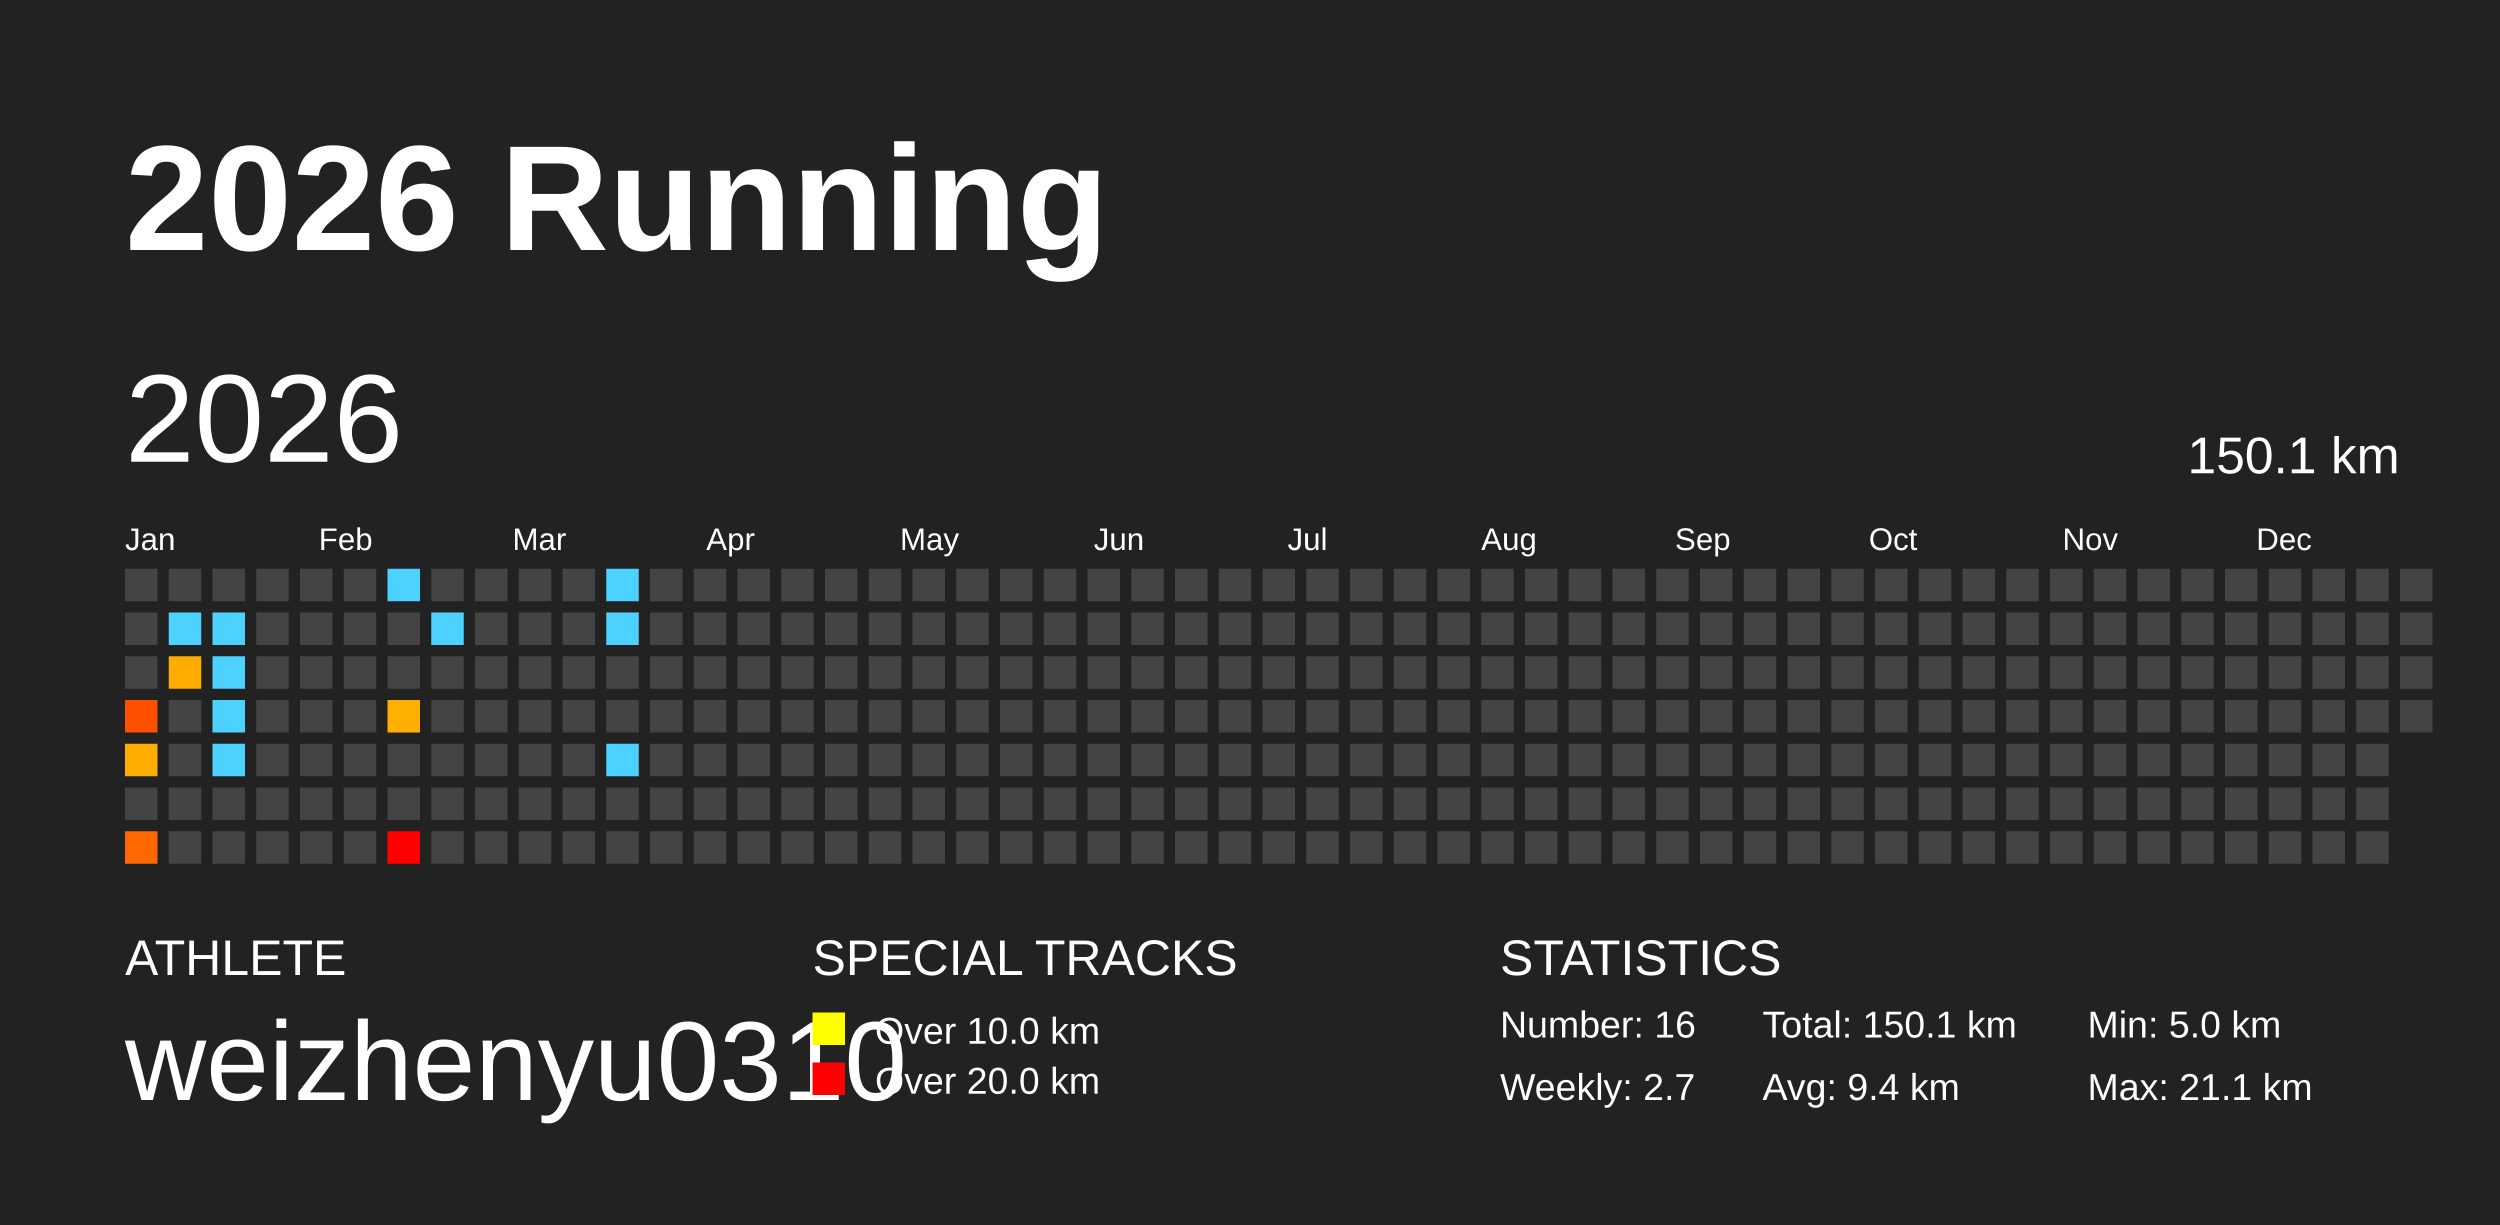
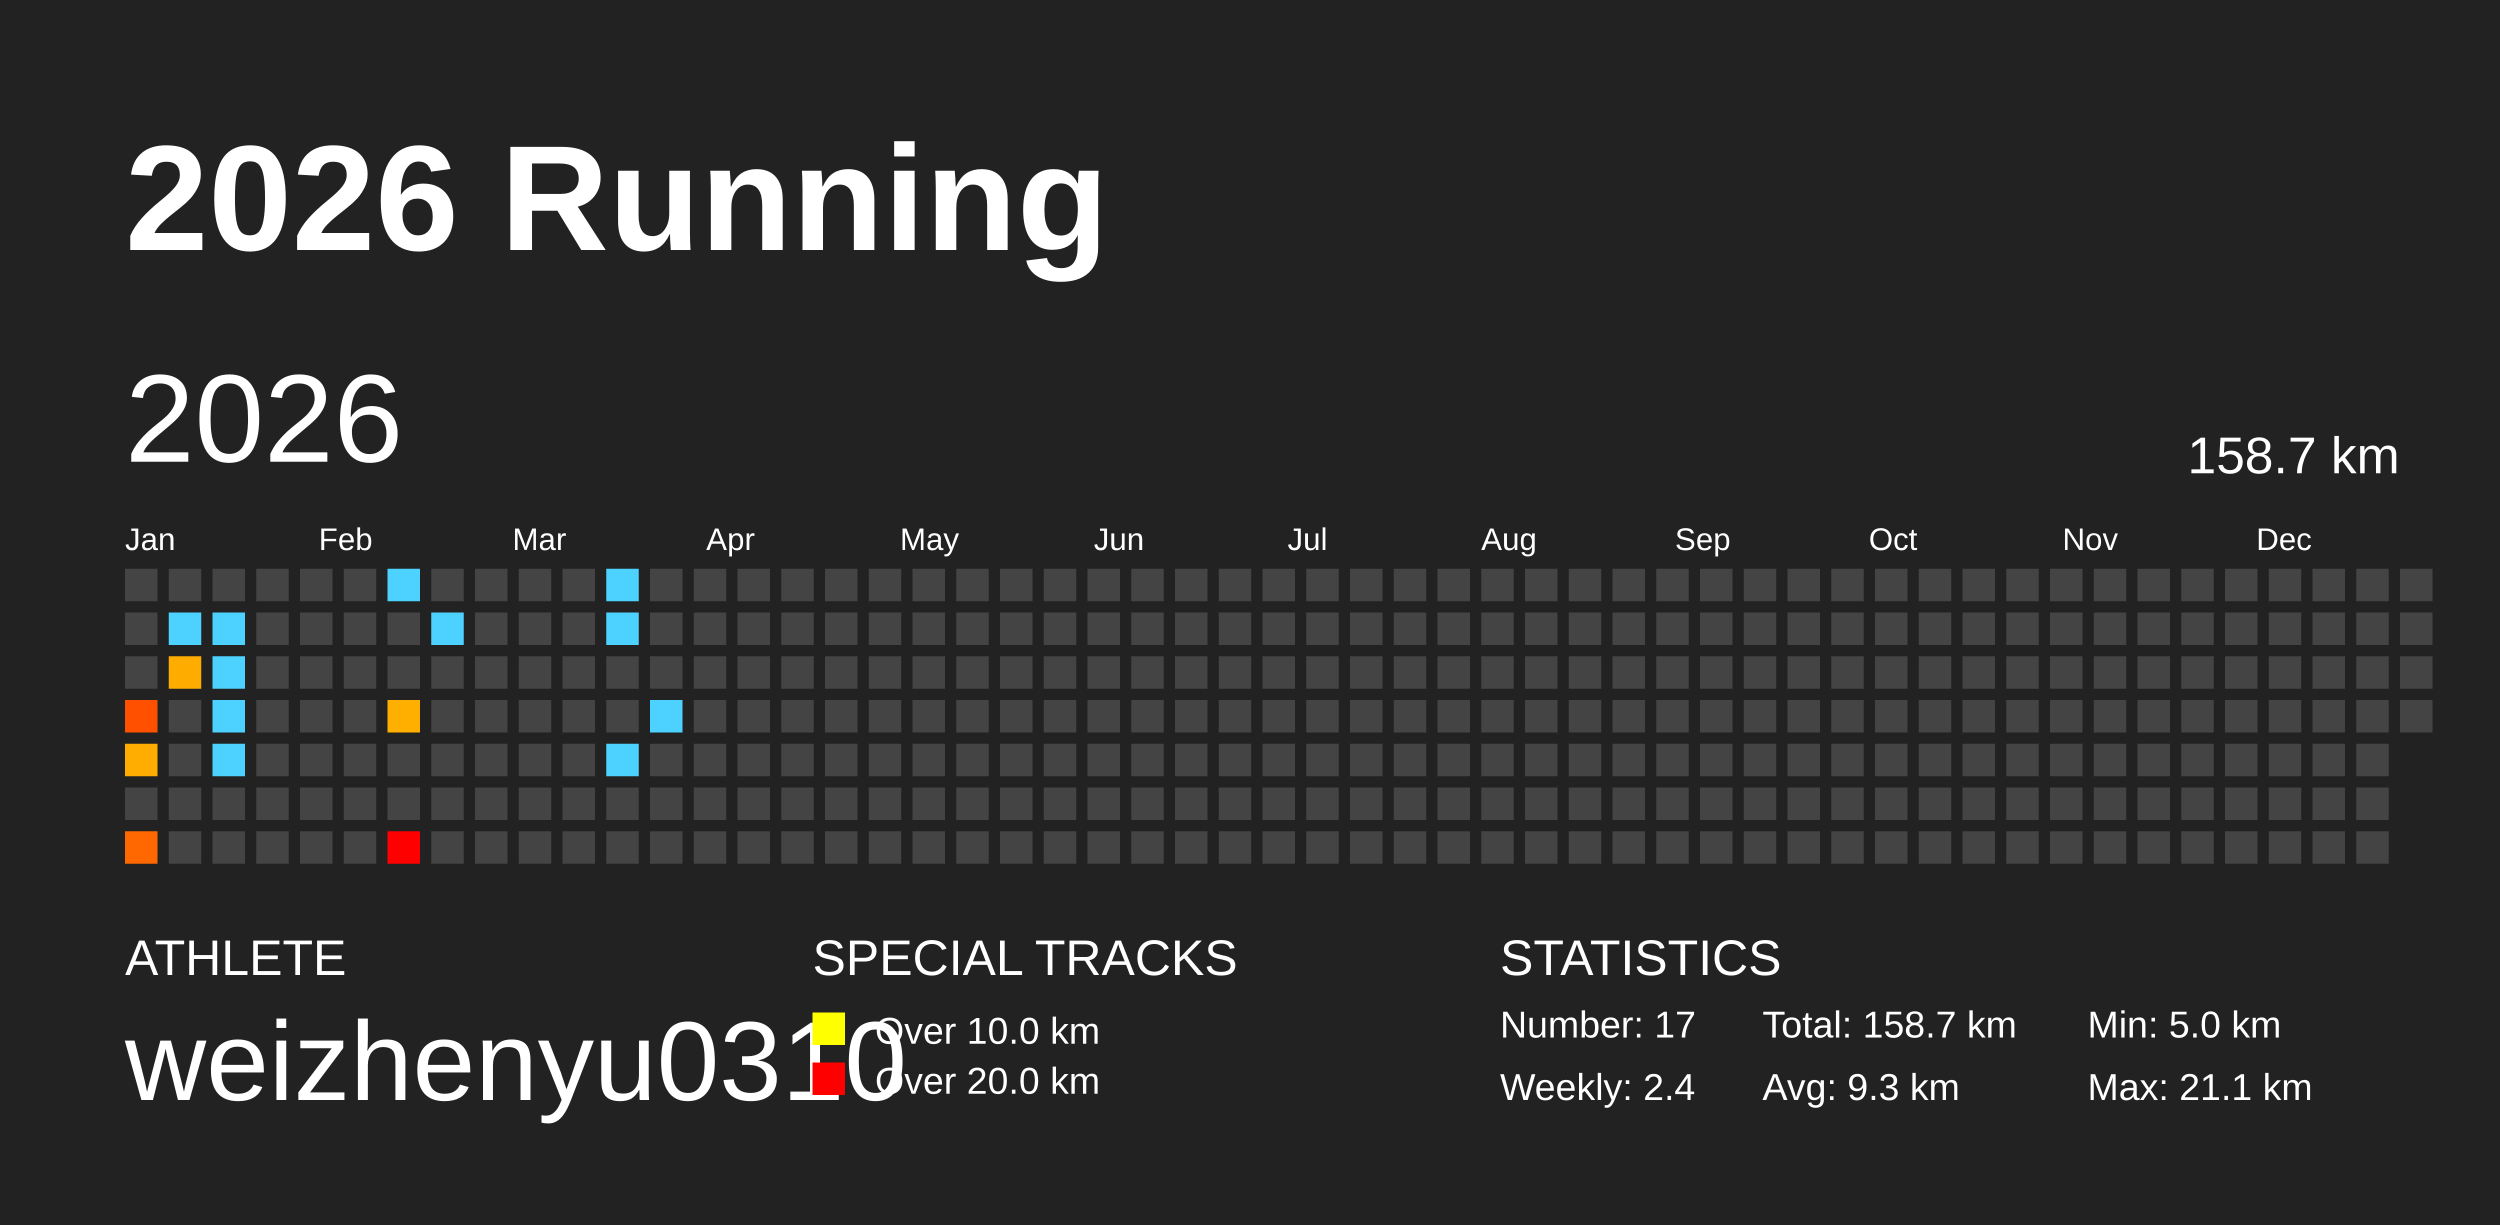
<svg xmlns="http://www.w3.org/2000/svg" baseProfile="full" height="98mm" version="1.1" viewBox="0,0,200,98" width="200mm">
  <defs />
  <rect fill="#222222" height="98" width="200" x="0" y="0" />
  <text fill="#FFFFFF" style="font-size:12px; font-family:Arial; font-weight:bold;" x="10" y="20">2026 Running</text>
  <text fill="#FFFFFF" style="font-size:4px; font-family:Arial" x="10" y="78">ATHLETE</text>
  <text fill="#FFFFFF" style="font-size:9px; font-family:Arial" x="10" y="88">weizhenyu0310</text>
  <text fill="#FFFFFF" style="font-size:4px; font-family:Arial" x="65" y="78">SPECIAL TRACKS</text>
  <rect fill="yellow" height="2.6" width="2.6" x="65" y="81" />
  <text fill="#FFFFFF" style="font-size:3px; font-family:Arial" x="70" y="83.5">Over 10.0 km</text>
  <rect fill="red" height="2.6" width="2.6" x="65" y="85" />
  <text fill="#FFFFFF" style="font-size:3px; font-family:Arial" x="70" y="87.5">Over 20.0 km</text>
  <text fill="#FFFFFF" style="font-size:4px; font-family:Arial" x="120" y="78">STATISTICS</text>
-   <text fill="#FFFFFF" style="font-size:3px; font-family:Arial" x="120" y="83">Number: 16</text>
-   <text fill="#FFFFFF" style="font-size:3px; font-family:Arial" x="120" y="88">Weekly: 2.7</text>
-   <text fill="#FFFFFF" style="font-size:3px; font-family:Arial" x="141" y="83">Total: 150.1 km</text>
-   <text fill="#FFFFFF" style="font-size:3px; font-family:Arial" x="141" y="88">Avg: 9.4 km</text>
+   <text fill="#FFFFFF" style="font-size:3px; font-family:Arial" x="120" y="83">Number: 17</text>
+   <text fill="#FFFFFF" style="font-size:3px; font-family:Arial" x="120" y="88">Weekly: 2.4</text>
+   <text fill="#FFFFFF" style="font-size:3px; font-family:Arial" x="141" y="83">Total: 158.7 km</text>
+   <text fill="#FFFFFF" style="font-size:3px; font-family:Arial" x="141" y="88">Avg: 9.3 km</text>
  <text fill="#FFFFFF" style="font-size:3px; font-family:Arial" x="167" y="83">Min: 5.0 km</text>
  <text fill="#FFFFFF" style="font-size:3px; font-family:Arial" x="167" y="88">Max: 21.1 km</text>
  <text dominant-baseline="hanging" fill="#FFFFFF" style="font-size:10.0px; font-family:Arial;" x="10" y="30">2026</text>
-   <text dominant-baseline="hanging" fill="#FFFFFF" style="font-size:4.125px; font-family:Arial;" x="175" y="35">150.1 km</text>
+   <text dominant-baseline="hanging" fill="#FFFFFF" style="font-size:4.125px; font-family:Arial;" x="175" y="35">158.7 km</text>
  <text fill="#FFFFFF" style="font-size:2.5px; font-family:Arial" x="10.0" y="44">Jan</text>
  <text fill="#FFFFFF" style="font-size:2.5px; font-family:Arial" x="25.5" y="44">Feb</text>
  <text fill="#FFFFFF" style="font-size:2.5px; font-family:Arial" x="41.0" y="44">Mar</text>
  <text fill="#FFFFFF" style="font-size:2.5px; font-family:Arial" x="56.5" y="44">Apr</text>
  <text fill="#FFFFFF" style="font-size:2.5px; font-family:Arial" x="72.0" y="44">May</text>
  <text fill="#FFFFFF" style="font-size:2.5px; font-family:Arial" x="87.5" y="44">Jun</text>
  <text fill="#FFFFFF" style="font-size:2.5px; font-family:Arial" x="103.0" y="44">Jul</text>
  <text fill="#FFFFFF" style="font-size:2.5px; font-family:Arial" x="118.5" y="44">Aug</text>
  <text fill="#FFFFFF" style="font-size:2.5px; font-family:Arial" x="134.0" y="44">Sep</text>
  <text fill="#FFFFFF" style="font-size:2.5px; font-family:Arial" x="149.5" y="44">Oct</text>
  <text fill="#FFFFFF" style="font-size:2.5px; font-family:Arial" x="165.0" y="44">Nov</text>
  <text fill="#FFFFFF" style="font-size:2.5px; font-family:Arial" x="180.5" y="44">Dec</text>
  <rect fill="#444444" height="2.6" width="2.6" x="10.0" y="45.5" />
  <rect fill="#444444" height="2.6" width="2.6" x="10.0" y="49.0" />
  <rect fill="#444444" height="2.6" width="2.6" x="10.0" y="52.5" />
  <rect fill="#ff5000" height="2.6" width="2.6" x="10.0" y="56.0" />
  <rect fill="#ffad00" height="2.6" width="2.6" x="10.0" y="59.5" />
  <rect fill="#444444" height="2.6" width="2.6" x="10.0" y="63.0" />
  <rect fill="#ff6800" height="2.6" width="2.6" x="10.0" y="66.5" />
  <rect fill="#444444" height="2.6" width="2.6" x="13.5" y="45.5" />
  <rect fill="#4dd2ff" height="2.6" width="2.6" x="13.5" y="49.0" />
  <rect fill="#ffac00" height="2.6" width="2.6" x="13.5" y="52.5" />
  <rect fill="#444444" height="2.6" width="2.6" x="13.5" y="56.0" />
  <rect fill="#444444" height="2.6" width="2.6" x="13.5" y="59.5" />
  <rect fill="#444444" height="2.6" width="2.6" x="13.5" y="63.0" />
  <rect fill="#444444" height="2.6" width="2.6" x="13.5" y="66.5" />
  <rect fill="#444444" height="2.6" width="2.6" x="17.0" y="45.5" />
  <rect fill="#4dd2ff" height="2.6" width="2.6" x="17.0" y="49.0" />
  <rect fill="#4dd2ff" height="2.6" width="2.6" x="17.0" y="52.5" />
  <rect fill="#4dd2ff" height="2.6" width="2.6" x="17.0" y="56.0" />
  <rect fill="#4dd2ff" height="2.6" width="2.6" x="17.0" y="59.5" />
  <rect fill="#444444" height="2.6" width="2.6" x="17.0" y="63.0" />
  <rect fill="#444444" height="2.6" width="2.6" x="17.0" y="66.5" />
  <rect fill="#444444" height="2.6" width="2.6" x="20.5" y="45.5" />
  <rect fill="#444444" height="2.6" width="2.6" x="20.5" y="49.0" />
  <rect fill="#444444" height="2.6" width="2.6" x="20.5" y="52.5" />
  <rect fill="#444444" height="2.6" width="2.6" x="20.5" y="56.0" />
  <rect fill="#444444" height="2.6" width="2.6" x="20.5" y="59.5" />
  <rect fill="#444444" height="2.6" width="2.6" x="20.5" y="63.0" />
  <rect fill="#444444" height="2.6" width="2.6" x="20.5" y="66.5" />
  <rect fill="#444444" height="2.6" width="2.6" x="24.0" y="45.5" />
  <rect fill="#444444" height="2.6" width="2.6" x="24.0" y="49.0" />
  <rect fill="#444444" height="2.6" width="2.6" x="24.0" y="52.5" />
  <rect fill="#444444" height="2.6" width="2.6" x="24.0" y="56.0" />
  <rect fill="#444444" height="2.6" width="2.6" x="24.0" y="59.5" />
  <rect fill="#444444" height="2.6" width="2.6" x="24.0" y="63.0" />
  <rect fill="#444444" height="2.6" width="2.6" x="24.0" y="66.5" />
  <rect fill="#444444" height="2.6" width="2.6" x="27.5" y="45.5" />
  <rect fill="#444444" height="2.6" width="2.6" x="27.5" y="49.0" />
  <rect fill="#444444" height="2.6" width="2.6" x="27.5" y="52.5" />
  <rect fill="#444444" height="2.6" width="2.6" x="27.5" y="56.0" />
  <rect fill="#444444" height="2.6" width="2.6" x="27.5" y="59.5" />
  <rect fill="#444444" height="2.6" width="2.6" x="27.5" y="63.0" />
  <rect fill="#444444" height="2.6" width="2.6" x="27.5" y="66.5" />
  <rect fill="#4dd2ff" height="2.6" width="2.6" x="31.0" y="45.5" />
  <rect fill="#444444" height="2.6" width="2.6" x="31.0" y="49.0" />
  <rect fill="#444444" height="2.6" width="2.6" x="31.0" y="52.5" />
  <rect fill="#ffaf00" height="2.6" width="2.6" x="31.0" y="56.0" />
  <rect fill="#444444" height="2.6" width="2.6" x="31.0" y="59.5" />
  <rect fill="#444444" height="2.6" width="2.6" x="31.0" y="63.0" />
  <rect fill="red" height="2.6" width="2.6" x="31.0" y="66.5" />
  <rect fill="#444444" height="2.6" width="2.6" x="34.5" y="45.5" />
  <rect fill="#4dd2ff" height="2.6" width="2.6" x="34.5" y="49.0" />
  <rect fill="#444444" height="2.6" width="2.6" x="34.5" y="52.5" />
  <rect fill="#444444" height="2.6" width="2.6" x="34.5" y="56.0" />
  <rect fill="#444444" height="2.6" width="2.6" x="34.5" y="59.5" />
  <rect fill="#444444" height="2.6" width="2.6" x="34.5" y="63.0" />
  <rect fill="#444444" height="2.6" width="2.6" x="34.5" y="66.5" />
  <rect fill="#444444" height="2.6" width="2.6" x="38.0" y="45.5" />
  <rect fill="#444444" height="2.6" width="2.6" x="38.0" y="49.0" />
  <rect fill="#444444" height="2.6" width="2.6" x="38.0" y="52.5" />
  <rect fill="#444444" height="2.6" width="2.6" x="38.0" y="56.0" />
  <rect fill="#444444" height="2.6" width="2.6" x="38.0" y="59.5" />
  <rect fill="#444444" height="2.6" width="2.6" x="38.0" y="63.0" />
  <rect fill="#444444" height="2.6" width="2.6" x="38.0" y="66.5" />
  <rect fill="#444444" height="2.6" width="2.6" x="41.5" y="45.5" />
  <rect fill="#444444" height="2.6" width="2.6" x="41.5" y="49.0" />
  <rect fill="#444444" height="2.6" width="2.6" x="41.5" y="52.5" />
  <rect fill="#444444" height="2.6" width="2.6" x="41.5" y="56.0" />
  <rect fill="#444444" height="2.6" width="2.6" x="41.5" y="59.5" />
  <rect fill="#444444" height="2.6" width="2.6" x="41.5" y="63.0" />
  <rect fill="#444444" height="2.6" width="2.6" x="41.5" y="66.5" />
  <rect fill="#444444" height="2.6" width="2.6" x="45.0" y="45.5" />
  <rect fill="#444444" height="2.6" width="2.6" x="45.0" y="49.0" />
  <rect fill="#444444" height="2.6" width="2.6" x="45.0" y="52.5" />
  <rect fill="#444444" height="2.6" width="2.6" x="45.0" y="56.0" />
  <rect fill="#444444" height="2.6" width="2.6" x="45.0" y="59.5" />
  <rect fill="#444444" height="2.6" width="2.6" x="45.0" y="63.0" />
  <rect fill="#444444" height="2.6" width="2.6" x="45.0" y="66.5" />
  <rect fill="#4dd2ff" height="2.6" width="2.6" x="48.5" y="45.5" />
  <rect fill="#4dd2ff" height="2.6" width="2.6" x="48.5" y="49.0" />
  <rect fill="#444444" height="2.6" width="2.6" x="48.5" y="52.5" />
  <rect fill="#444444" height="2.6" width="2.6" x="48.5" y="56.0" />
  <rect fill="#4dd2ff" height="2.6" width="2.6" x="48.5" y="59.5" />
  <rect fill="#444444" height="2.6" width="2.6" x="48.5" y="63.0" />
  <rect fill="#444444" height="2.6" width="2.6" x="48.5" y="66.5" />
  <rect fill="#444444" height="2.6" width="2.6" x="52.0" y="45.5" />
  <rect fill="#444444" height="2.6" width="2.6" x="52.0" y="49.0" />
  <rect fill="#444444" height="2.6" width="2.6" x="52.0" y="52.5" />
-   <rect fill="#444444" height="2.6" width="2.6" x="52.0" y="56.0" />
+   <rect fill="#4dd2ff" height="2.6" width="2.6" x="52.0" y="56.0" />
  <rect fill="#444444" height="2.6" width="2.6" x="52.0" y="59.5" />
  <rect fill="#444444" height="2.6" width="2.6" x="52.0" y="63.0" />
  <rect fill="#444444" height="2.6" width="2.6" x="52.0" y="66.5" />
  <rect fill="#444444" height="2.6" width="2.6" x="55.5" y="45.5" />
  <rect fill="#444444" height="2.6" width="2.6" x="55.5" y="49.0" />
  <rect fill="#444444" height="2.6" width="2.6" x="55.5" y="52.5" />
  <rect fill="#444444" height="2.6" width="2.6" x="55.5" y="56.0" />
  <rect fill="#444444" height="2.6" width="2.6" x="55.5" y="59.5" />
  <rect fill="#444444" height="2.6" width="2.6" x="55.5" y="63.0" />
  <rect fill="#444444" height="2.6" width="2.6" x="55.5" y="66.5" />
  <rect fill="#444444" height="2.6" width="2.6" x="59.0" y="45.5" />
  <rect fill="#444444" height="2.6" width="2.6" x="59.0" y="49.0" />
  <rect fill="#444444" height="2.6" width="2.6" x="59.0" y="52.5" />
  <rect fill="#444444" height="2.6" width="2.6" x="59.0" y="56.0" />
  <rect fill="#444444" height="2.6" width="2.6" x="59.0" y="59.5" />
  <rect fill="#444444" height="2.6" width="2.6" x="59.0" y="63.0" />
  <rect fill="#444444" height="2.6" width="2.6" x="59.0" y="66.5" />
  <rect fill="#444444" height="2.6" width="2.6" x="62.5" y="45.5" />
  <rect fill="#444444" height="2.6" width="2.6" x="62.5" y="49.0" />
  <rect fill="#444444" height="2.6" width="2.6" x="62.5" y="52.5" />
  <rect fill="#444444" height="2.6" width="2.6" x="62.5" y="56.0" />
  <rect fill="#444444" height="2.6" width="2.6" x="62.5" y="59.5" />
  <rect fill="#444444" height="2.6" width="2.6" x="62.5" y="63.0" />
  <rect fill="#444444" height="2.6" width="2.6" x="62.5" y="66.5" />
  <rect fill="#444444" height="2.6" width="2.6" x="66.0" y="45.5" />
  <rect fill="#444444" height="2.6" width="2.6" x="66.0" y="49.0" />
  <rect fill="#444444" height="2.6" width="2.6" x="66.0" y="52.5" />
  <rect fill="#444444" height="2.6" width="2.6" x="66.0" y="56.0" />
  <rect fill="#444444" height="2.6" width="2.6" x="66.0" y="59.5" />
  <rect fill="#444444" height="2.6" width="2.6" x="66.0" y="63.0" />
  <rect fill="#444444" height="2.6" width="2.6" x="66.0" y="66.5" />
  <rect fill="#444444" height="2.6" width="2.6" x="69.5" y="45.5" />
  <rect fill="#444444" height="2.6" width="2.6" x="69.5" y="49.0" />
  <rect fill="#444444" height="2.6" width="2.6" x="69.5" y="52.5" />
  <rect fill="#444444" height="2.6" width="2.6" x="69.5" y="56.0" />
  <rect fill="#444444" height="2.6" width="2.6" x="69.5" y="59.5" />
  <rect fill="#444444" height="2.6" width="2.6" x="69.5" y="63.0" />
  <rect fill="#444444" height="2.6" width="2.6" x="69.5" y="66.5" />
  <rect fill="#444444" height="2.6" width="2.6" x="73.0" y="45.5" />
  <rect fill="#444444" height="2.6" width="2.6" x="73.0" y="49.0" />
  <rect fill="#444444" height="2.6" width="2.6" x="73.0" y="52.5" />
  <rect fill="#444444" height="2.6" width="2.6" x="73.0" y="56.0" />
  <rect fill="#444444" height="2.6" width="2.6" x="73.0" y="59.5" />
  <rect fill="#444444" height="2.6" width="2.6" x="73.0" y="63.0" />
  <rect fill="#444444" height="2.6" width="2.6" x="73.0" y="66.5" />
  <rect fill="#444444" height="2.6" width="2.6" x="76.5" y="45.5" />
  <rect fill="#444444" height="2.6" width="2.6" x="76.5" y="49.0" />
  <rect fill="#444444" height="2.6" width="2.6" x="76.5" y="52.5" />
  <rect fill="#444444" height="2.6" width="2.6" x="76.5" y="56.0" />
  <rect fill="#444444" height="2.6" width="2.6" x="76.5" y="59.5" />
  <rect fill="#444444" height="2.6" width="2.6" x="76.5" y="63.0" />
  <rect fill="#444444" height="2.6" width="2.6" x="76.5" y="66.5" />
  <rect fill="#444444" height="2.6" width="2.6" x="80.0" y="45.5" />
  <rect fill="#444444" height="2.6" width="2.6" x="80.0" y="49.0" />
  <rect fill="#444444" height="2.6" width="2.6" x="80.0" y="52.5" />
  <rect fill="#444444" height="2.6" width="2.6" x="80.0" y="56.0" />
  <rect fill="#444444" height="2.6" width="2.6" x="80.0" y="59.5" />
  <rect fill="#444444" height="2.6" width="2.6" x="80.0" y="63.0" />
  <rect fill="#444444" height="2.6" width="2.6" x="80.0" y="66.5" />
  <rect fill="#444444" height="2.6" width="2.6" x="83.5" y="45.5" />
  <rect fill="#444444" height="2.6" width="2.6" x="83.5" y="49.0" />
  <rect fill="#444444" height="2.6" width="2.6" x="83.5" y="52.5" />
  <rect fill="#444444" height="2.6" width="2.6" x="83.5" y="56.0" />
  <rect fill="#444444" height="2.6" width="2.6" x="83.5" y="59.5" />
  <rect fill="#444444" height="2.6" width="2.6" x="83.5" y="63.0" />
  <rect fill="#444444" height="2.6" width="2.6" x="83.5" y="66.5" />
  <rect fill="#444444" height="2.6" width="2.6" x="87.0" y="45.5" />
  <rect fill="#444444" height="2.6" width="2.6" x="87.0" y="49.0" />
  <rect fill="#444444" height="2.6" width="2.6" x="87.0" y="52.5" />
  <rect fill="#444444" height="2.6" width="2.6" x="87.0" y="56.0" />
  <rect fill="#444444" height="2.6" width="2.6" x="87.0" y="59.5" />
  <rect fill="#444444" height="2.6" width="2.6" x="87.0" y="63.0" />
  <rect fill="#444444" height="2.6" width="2.6" x="87.0" y="66.5" />
  <rect fill="#444444" height="2.6" width="2.6" x="90.5" y="45.5" />
  <rect fill="#444444" height="2.6" width="2.6" x="90.5" y="49.0" />
  <rect fill="#444444" height="2.6" width="2.6" x="90.5" y="52.5" />
  <rect fill="#444444" height="2.6" width="2.6" x="90.5" y="56.0" />
  <rect fill="#444444" height="2.6" width="2.6" x="90.5" y="59.5" />
  <rect fill="#444444" height="2.6" width="2.6" x="90.5" y="63.0" />
  <rect fill="#444444" height="2.6" width="2.6" x="90.5" y="66.5" />
  <rect fill="#444444" height="2.6" width="2.6" x="94.0" y="45.5" />
  <rect fill="#444444" height="2.6" width="2.6" x="94.0" y="49.0" />
  <rect fill="#444444" height="2.6" width="2.6" x="94.0" y="52.5" />
  <rect fill="#444444" height="2.6" width="2.6" x="94.0" y="56.0" />
  <rect fill="#444444" height="2.6" width="2.6" x="94.0" y="59.5" />
  <rect fill="#444444" height="2.6" width="2.6" x="94.0" y="63.0" />
  <rect fill="#444444" height="2.6" width="2.6" x="94.0" y="66.5" />
  <rect fill="#444444" height="2.6" width="2.6" x="97.5" y="45.5" />
  <rect fill="#444444" height="2.6" width="2.6" x="97.5" y="49.0" />
  <rect fill="#444444" height="2.6" width="2.6" x="97.5" y="52.5" />
  <rect fill="#444444" height="2.6" width="2.6" x="97.5" y="56.0" />
  <rect fill="#444444" height="2.6" width="2.6" x="97.5" y="59.5" />
  <rect fill="#444444" height="2.6" width="2.6" x="97.5" y="63.0" />
  <rect fill="#444444" height="2.6" width="2.6" x="97.5" y="66.5" />
  <rect fill="#444444" height="2.6" width="2.6" x="101.0" y="45.5" />
  <rect fill="#444444" height="2.6" width="2.6" x="101.0" y="49.0" />
  <rect fill="#444444" height="2.6" width="2.6" x="101.0" y="52.5" />
  <rect fill="#444444" height="2.6" width="2.6" x="101.0" y="56.0" />
  <rect fill="#444444" height="2.6" width="2.6" x="101.0" y="59.5" />
  <rect fill="#444444" height="2.6" width="2.6" x="101.0" y="63.0" />
  <rect fill="#444444" height="2.6" width="2.6" x="101.0" y="66.5" />
  <rect fill="#444444" height="2.6" width="2.6" x="104.5" y="45.5" />
  <rect fill="#444444" height="2.6" width="2.6" x="104.5" y="49.0" />
  <rect fill="#444444" height="2.6" width="2.6" x="104.5" y="52.5" />
  <rect fill="#444444" height="2.6" width="2.6" x="104.5" y="56.0" />
  <rect fill="#444444" height="2.6" width="2.6" x="104.5" y="59.5" />
  <rect fill="#444444" height="2.6" width="2.6" x="104.5" y="63.0" />
  <rect fill="#444444" height="2.6" width="2.6" x="104.5" y="66.5" />
  <rect fill="#444444" height="2.6" width="2.6" x="108.0" y="45.5" />
  <rect fill="#444444" height="2.6" width="2.6" x="108.0" y="49.0" />
  <rect fill="#444444" height="2.6" width="2.6" x="108.0" y="52.5" />
  <rect fill="#444444" height="2.6" width="2.6" x="108.0" y="56.0" />
  <rect fill="#444444" height="2.6" width="2.6" x="108.0" y="59.5" />
  <rect fill="#444444" height="2.6" width="2.6" x="108.0" y="63.0" />
  <rect fill="#444444" height="2.6" width="2.6" x="108.0" y="66.5" />
  <rect fill="#444444" height="2.6" width="2.6" x="111.5" y="45.5" />
  <rect fill="#444444" height="2.6" width="2.6" x="111.5" y="49.0" />
  <rect fill="#444444" height="2.6" width="2.6" x="111.5" y="52.5" />
  <rect fill="#444444" height="2.6" width="2.6" x="111.5" y="56.0" />
  <rect fill="#444444" height="2.6" width="2.6" x="111.5" y="59.5" />
  <rect fill="#444444" height="2.6" width="2.6" x="111.5" y="63.0" />
  <rect fill="#444444" height="2.6" width="2.6" x="111.5" y="66.5" />
  <rect fill="#444444" height="2.6" width="2.6" x="115.0" y="45.5" />
  <rect fill="#444444" height="2.6" width="2.6" x="115.0" y="49.0" />
  <rect fill="#444444" height="2.6" width="2.6" x="115.0" y="52.5" />
  <rect fill="#444444" height="2.6" width="2.6" x="115.0" y="56.0" />
  <rect fill="#444444" height="2.6" width="2.6" x="115.0" y="59.5" />
  <rect fill="#444444" height="2.6" width="2.6" x="115.0" y="63.0" />
  <rect fill="#444444" height="2.6" width="2.6" x="115.0" y="66.5" />
  <rect fill="#444444" height="2.6" width="2.6" x="118.5" y="45.5" />
  <rect fill="#444444" height="2.6" width="2.6" x="118.5" y="49.0" />
  <rect fill="#444444" height="2.6" width="2.6" x="118.5" y="52.5" />
  <rect fill="#444444" height="2.6" width="2.6" x="118.5" y="56.0" />
  <rect fill="#444444" height="2.6" width="2.6" x="118.5" y="59.5" />
  <rect fill="#444444" height="2.6" width="2.6" x="118.5" y="63.0" />
  <rect fill="#444444" height="2.6" width="2.6" x="118.5" y="66.5" />
  <rect fill="#444444" height="2.6" width="2.6" x="122.0" y="45.5" />
  <rect fill="#444444" height="2.6" width="2.6" x="122.0" y="49.0" />
  <rect fill="#444444" height="2.6" width="2.6" x="122.0" y="52.5" />
  <rect fill="#444444" height="2.6" width="2.6" x="122.0" y="56.0" />
  <rect fill="#444444" height="2.6" width="2.6" x="122.0" y="59.5" />
  <rect fill="#444444" height="2.6" width="2.6" x="122.0" y="63.0" />
  <rect fill="#444444" height="2.6" width="2.6" x="122.0" y="66.5" />
  <rect fill="#444444" height="2.6" width="2.6" x="125.5" y="45.5" />
  <rect fill="#444444" height="2.6" width="2.6" x="125.5" y="49.0" />
  <rect fill="#444444" height="2.6" width="2.6" x="125.5" y="52.5" />
  <rect fill="#444444" height="2.6" width="2.6" x="125.5" y="56.0" />
  <rect fill="#444444" height="2.6" width="2.6" x="125.5" y="59.5" />
  <rect fill="#444444" height="2.6" width="2.6" x="125.5" y="63.0" />
  <rect fill="#444444" height="2.6" width="2.6" x="125.5" y="66.5" />
  <rect fill="#444444" height="2.6" width="2.6" x="129.0" y="45.5" />
  <rect fill="#444444" height="2.6" width="2.6" x="129.0" y="49.0" />
  <rect fill="#444444" height="2.6" width="2.6" x="129.0" y="52.5" />
  <rect fill="#444444" height="2.6" width="2.6" x="129.0" y="56.0" />
  <rect fill="#444444" height="2.6" width="2.6" x="129.0" y="59.5" />
  <rect fill="#444444" height="2.6" width="2.6" x="129.0" y="63.0" />
  <rect fill="#444444" height="2.6" width="2.6" x="129.0" y="66.5" />
  <rect fill="#444444" height="2.6" width="2.6" x="132.5" y="45.5" />
  <rect fill="#444444" height="2.6" width="2.6" x="132.5" y="49.0" />
  <rect fill="#444444" height="2.6" width="2.6" x="132.5" y="52.5" />
  <rect fill="#444444" height="2.6" width="2.6" x="132.5" y="56.0" />
  <rect fill="#444444" height="2.6" width="2.6" x="132.5" y="59.5" />
  <rect fill="#444444" height="2.6" width="2.6" x="132.5" y="63.0" />
  <rect fill="#444444" height="2.6" width="2.6" x="132.5" y="66.5" />
  <rect fill="#444444" height="2.6" width="2.6" x="136.0" y="45.5" />
  <rect fill="#444444" height="2.6" width="2.6" x="136.0" y="49.0" />
  <rect fill="#444444" height="2.6" width="2.6" x="136.0" y="52.5" />
  <rect fill="#444444" height="2.6" width="2.6" x="136.0" y="56.0" />
  <rect fill="#444444" height="2.6" width="2.6" x="136.0" y="59.5" />
  <rect fill="#444444" height="2.6" width="2.6" x="136.0" y="63.0" />
  <rect fill="#444444" height="2.6" width="2.6" x="136.0" y="66.5" />
  <rect fill="#444444" height="2.6" width="2.6" x="139.5" y="45.5" />
  <rect fill="#444444" height="2.6" width="2.6" x="139.5" y="49.0" />
  <rect fill="#444444" height="2.6" width="2.6" x="139.5" y="52.5" />
  <rect fill="#444444" height="2.6" width="2.6" x="139.5" y="56.0" />
  <rect fill="#444444" height="2.6" width="2.6" x="139.5" y="59.5" />
  <rect fill="#444444" height="2.6" width="2.6" x="139.5" y="63.0" />
  <rect fill="#444444" height="2.6" width="2.6" x="139.5" y="66.5" />
  <rect fill="#444444" height="2.6" width="2.6" x="143.0" y="45.5" />
  <rect fill="#444444" height="2.6" width="2.6" x="143.0" y="49.0" />
  <rect fill="#444444" height="2.6" width="2.6" x="143.0" y="52.5" />
  <rect fill="#444444" height="2.6" width="2.6" x="143.0" y="56.0" />
  <rect fill="#444444" height="2.6" width="2.6" x="143.0" y="59.5" />
  <rect fill="#444444" height="2.6" width="2.6" x="143.0" y="63.0" />
  <rect fill="#444444" height="2.6" width="2.6" x="143.0" y="66.5" />
  <rect fill="#444444" height="2.6" width="2.6" x="146.5" y="45.5" />
  <rect fill="#444444" height="2.6" width="2.6" x="146.5" y="49.0" />
  <rect fill="#444444" height="2.6" width="2.6" x="146.5" y="52.5" />
  <rect fill="#444444" height="2.6" width="2.6" x="146.5" y="56.0" />
  <rect fill="#444444" height="2.6" width="2.6" x="146.5" y="59.5" />
  <rect fill="#444444" height="2.6" width="2.6" x="146.5" y="63.0" />
  <rect fill="#444444" height="2.6" width="2.6" x="146.5" y="66.5" />
  <rect fill="#444444" height="2.6" width="2.6" x="150.0" y="45.5" />
  <rect fill="#444444" height="2.6" width="2.6" x="150.0" y="49.0" />
  <rect fill="#444444" height="2.6" width="2.6" x="150.0" y="52.5" />
  <rect fill="#444444" height="2.6" width="2.6" x="150.0" y="56.0" />
  <rect fill="#444444" height="2.6" width="2.6" x="150.0" y="59.5" />
  <rect fill="#444444" height="2.6" width="2.6" x="150.0" y="63.0" />
  <rect fill="#444444" height="2.6" width="2.6" x="150.0" y="66.5" />
  <rect fill="#444444" height="2.6" width="2.6" x="153.5" y="45.5" />
  <rect fill="#444444" height="2.6" width="2.6" x="153.5" y="49.0" />
  <rect fill="#444444" height="2.6" width="2.6" x="153.5" y="52.5" />
  <rect fill="#444444" height="2.6" width="2.6" x="153.5" y="56.0" />
  <rect fill="#444444" height="2.6" width="2.6" x="153.5" y="59.5" />
  <rect fill="#444444" height="2.6" width="2.6" x="153.5" y="63.0" />
  <rect fill="#444444" height="2.6" width="2.6" x="153.5" y="66.5" />
  <rect fill="#444444" height="2.6" width="2.6" x="157.0" y="45.5" />
  <rect fill="#444444" height="2.6" width="2.6" x="157.0" y="49.0" />
  <rect fill="#444444" height="2.6" width="2.6" x="157.0" y="52.5" />
  <rect fill="#444444" height="2.6" width="2.6" x="157.0" y="56.0" />
  <rect fill="#444444" height="2.6" width="2.6" x="157.0" y="59.5" />
  <rect fill="#444444" height="2.6" width="2.6" x="157.0" y="63.0" />
  <rect fill="#444444" height="2.6" width="2.6" x="157.0" y="66.5" />
  <rect fill="#444444" height="2.6" width="2.6" x="160.5" y="45.5" />
  <rect fill="#444444" height="2.6" width="2.6" x="160.5" y="49.0" />
  <rect fill="#444444" height="2.6" width="2.6" x="160.5" y="52.5" />
  <rect fill="#444444" height="2.6" width="2.6" x="160.5" y="56.0" />
  <rect fill="#444444" height="2.6" width="2.6" x="160.5" y="59.5" />
  <rect fill="#444444" height="2.6" width="2.6" x="160.5" y="63.0" />
  <rect fill="#444444" height="2.6" width="2.6" x="160.5" y="66.5" />
  <rect fill="#444444" height="2.6" width="2.6" x="164.0" y="45.5" />
  <rect fill="#444444" height="2.6" width="2.6" x="164.0" y="49.0" />
  <rect fill="#444444" height="2.6" width="2.6" x="164.0" y="52.5" />
  <rect fill="#444444" height="2.6" width="2.6" x="164.0" y="56.0" />
  <rect fill="#444444" height="2.6" width="2.6" x="164.0" y="59.5" />
  <rect fill="#444444" height="2.6" width="2.6" x="164.0" y="63.0" />
  <rect fill="#444444" height="2.6" width="2.6" x="164.0" y="66.5" />
  <rect fill="#444444" height="2.6" width="2.6" x="167.5" y="45.5" />
  <rect fill="#444444" height="2.6" width="2.6" x="167.5" y="49.0" />
  <rect fill="#444444" height="2.6" width="2.6" x="167.5" y="52.5" />
  <rect fill="#444444" height="2.6" width="2.6" x="167.5" y="56.0" />
  <rect fill="#444444" height="2.6" width="2.6" x="167.5" y="59.5" />
  <rect fill="#444444" height="2.6" width="2.6" x="167.5" y="63.0" />
  <rect fill="#444444" height="2.6" width="2.6" x="167.5" y="66.5" />
  <rect fill="#444444" height="2.6" width="2.6" x="171.0" y="45.5" />
  <rect fill="#444444" height="2.6" width="2.6" x="171.0" y="49.0" />
  <rect fill="#444444" height="2.6" width="2.6" x="171.0" y="52.5" />
  <rect fill="#444444" height="2.6" width="2.6" x="171.0" y="56.0" />
  <rect fill="#444444" height="2.6" width="2.6" x="171.0" y="59.5" />
  <rect fill="#444444" height="2.6" width="2.6" x="171.0" y="63.0" />
  <rect fill="#444444" height="2.6" width="2.6" x="171.0" y="66.5" />
  <rect fill="#444444" height="2.6" width="2.6" x="174.5" y="45.5" />
  <rect fill="#444444" height="2.6" width="2.6" x="174.5" y="49.0" />
  <rect fill="#444444" height="2.6" width="2.6" x="174.5" y="52.5" />
  <rect fill="#444444" height="2.6" width="2.6" x="174.5" y="56.0" />
  <rect fill="#444444" height="2.6" width="2.6" x="174.5" y="59.5" />
  <rect fill="#444444" height="2.6" width="2.6" x="174.5" y="63.0" />
  <rect fill="#444444" height="2.6" width="2.6" x="174.5" y="66.5" />
  <rect fill="#444444" height="2.6" width="2.6" x="178.0" y="45.5" />
  <rect fill="#444444" height="2.6" width="2.6" x="178.0" y="49.0" />
  <rect fill="#444444" height="2.6" width="2.6" x="178.0" y="52.5" />
  <rect fill="#444444" height="2.6" width="2.6" x="178.0" y="56.0" />
  <rect fill="#444444" height="2.6" width="2.6" x="178.0" y="59.5" />
  <rect fill="#444444" height="2.6" width="2.6" x="178.0" y="63.0" />
  <rect fill="#444444" height="2.6" width="2.6" x="178.0" y="66.5" />
  <rect fill="#444444" height="2.6" width="2.6" x="181.5" y="45.5" />
  <rect fill="#444444" height="2.6" width="2.6" x="181.5" y="49.0" />
  <rect fill="#444444" height="2.6" width="2.6" x="181.5" y="52.5" />
  <rect fill="#444444" height="2.6" width="2.6" x="181.5" y="56.0" />
  <rect fill="#444444" height="2.6" width="2.6" x="181.5" y="59.5" />
  <rect fill="#444444" height="2.6" width="2.6" x="181.5" y="63.0" />
  <rect fill="#444444" height="2.6" width="2.6" x="181.5" y="66.5" />
  <rect fill="#444444" height="2.6" width="2.6" x="185.0" y="45.5" />
  <rect fill="#444444" height="2.6" width="2.6" x="185.0" y="49.0" />
  <rect fill="#444444" height="2.6" width="2.6" x="185.0" y="52.5" />
  <rect fill="#444444" height="2.6" width="2.6" x="185.0" y="56.0" />
  <rect fill="#444444" height="2.6" width="2.6" x="185.0" y="59.5" />
  <rect fill="#444444" height="2.6" width="2.6" x="185.0" y="63.0" />
  <rect fill="#444444" height="2.6" width="2.6" x="185.0" y="66.5" />
  <rect fill="#444444" height="2.6" width="2.6" x="188.5" y="45.5" />
  <rect fill="#444444" height="2.6" width="2.6" x="188.5" y="49.0" />
  <rect fill="#444444" height="2.6" width="2.6" x="188.5" y="52.5" />
  <rect fill="#444444" height="2.6" width="2.6" x="188.5" y="56.0" />
  <rect fill="#444444" height="2.6" width="2.6" x="188.5" y="59.5" />
  <rect fill="#444444" height="2.6" width="2.6" x="188.5" y="63.0" />
  <rect fill="#444444" height="2.6" width="2.6" x="188.5" y="66.5" />
  <rect fill="#444444" height="2.6" width="2.6" x="192.0" y="45.5" />
  <rect fill="#444444" height="2.6" width="2.6" x="192.0" y="49.0" />
  <rect fill="#444444" height="2.6" width="2.6" x="192.0" y="52.5" />
  <rect fill="#444444" height="2.6" width="2.6" x="192.0" y="56.0" />
</svg>
